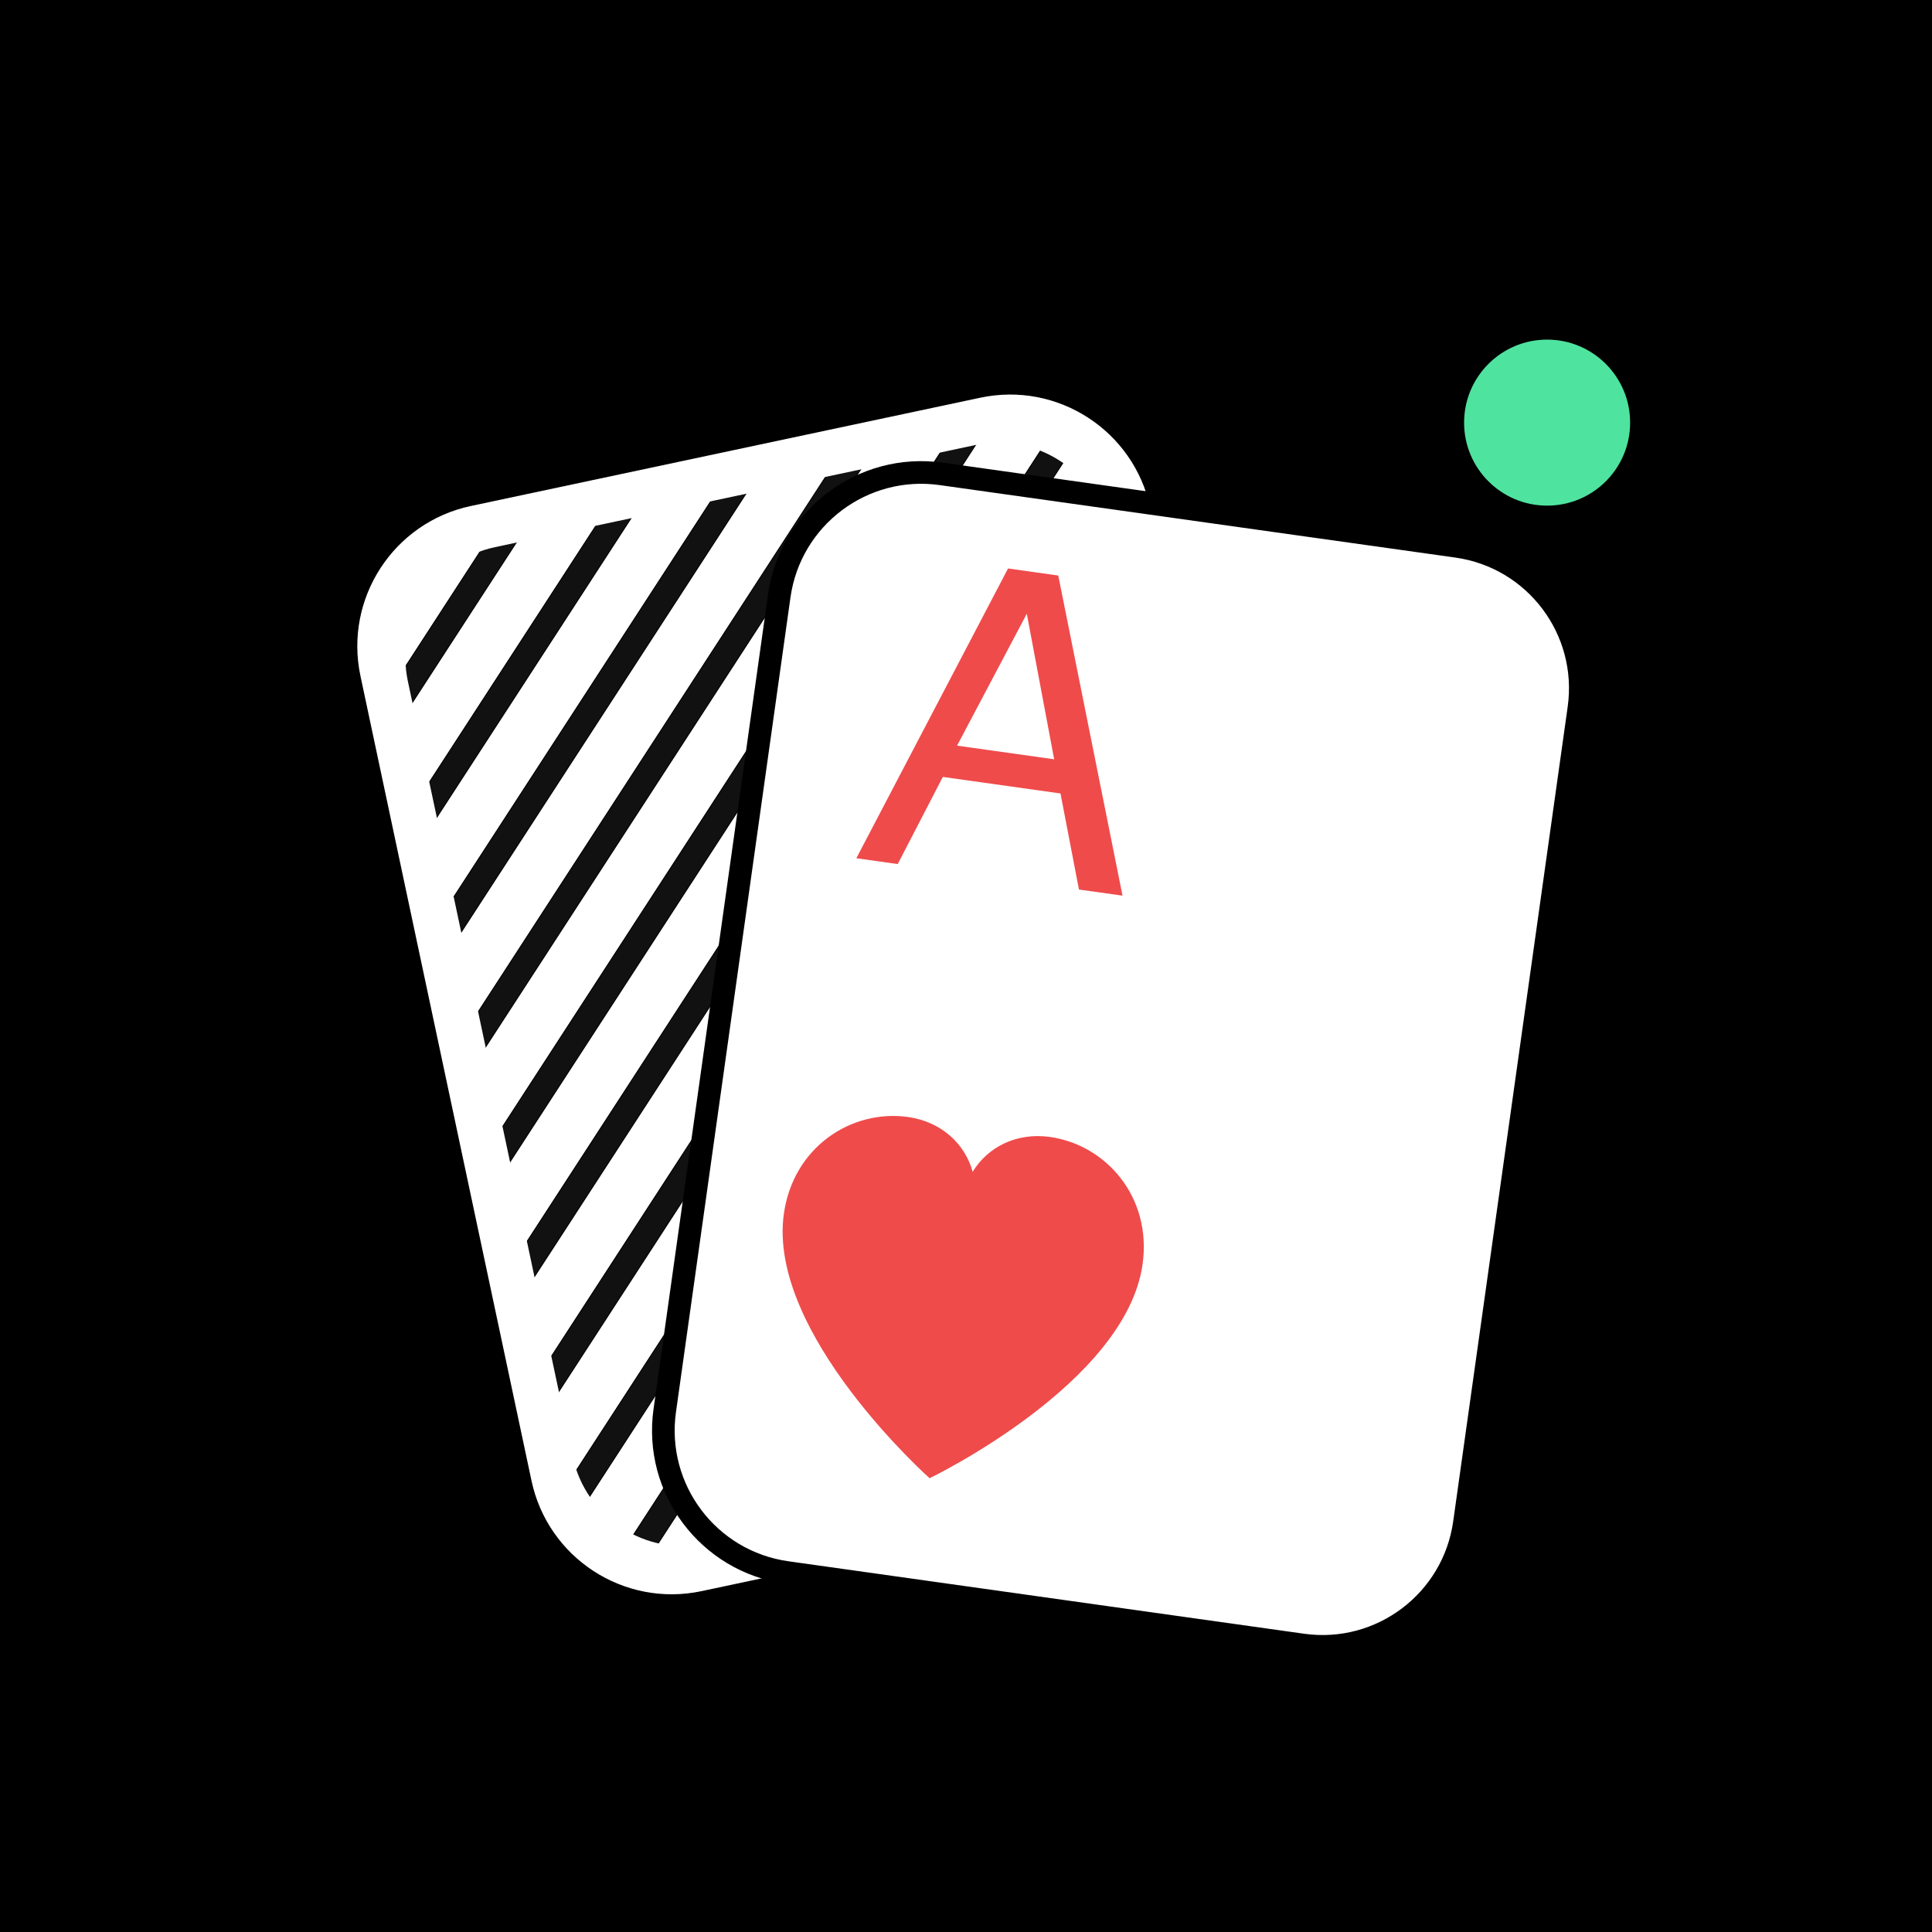
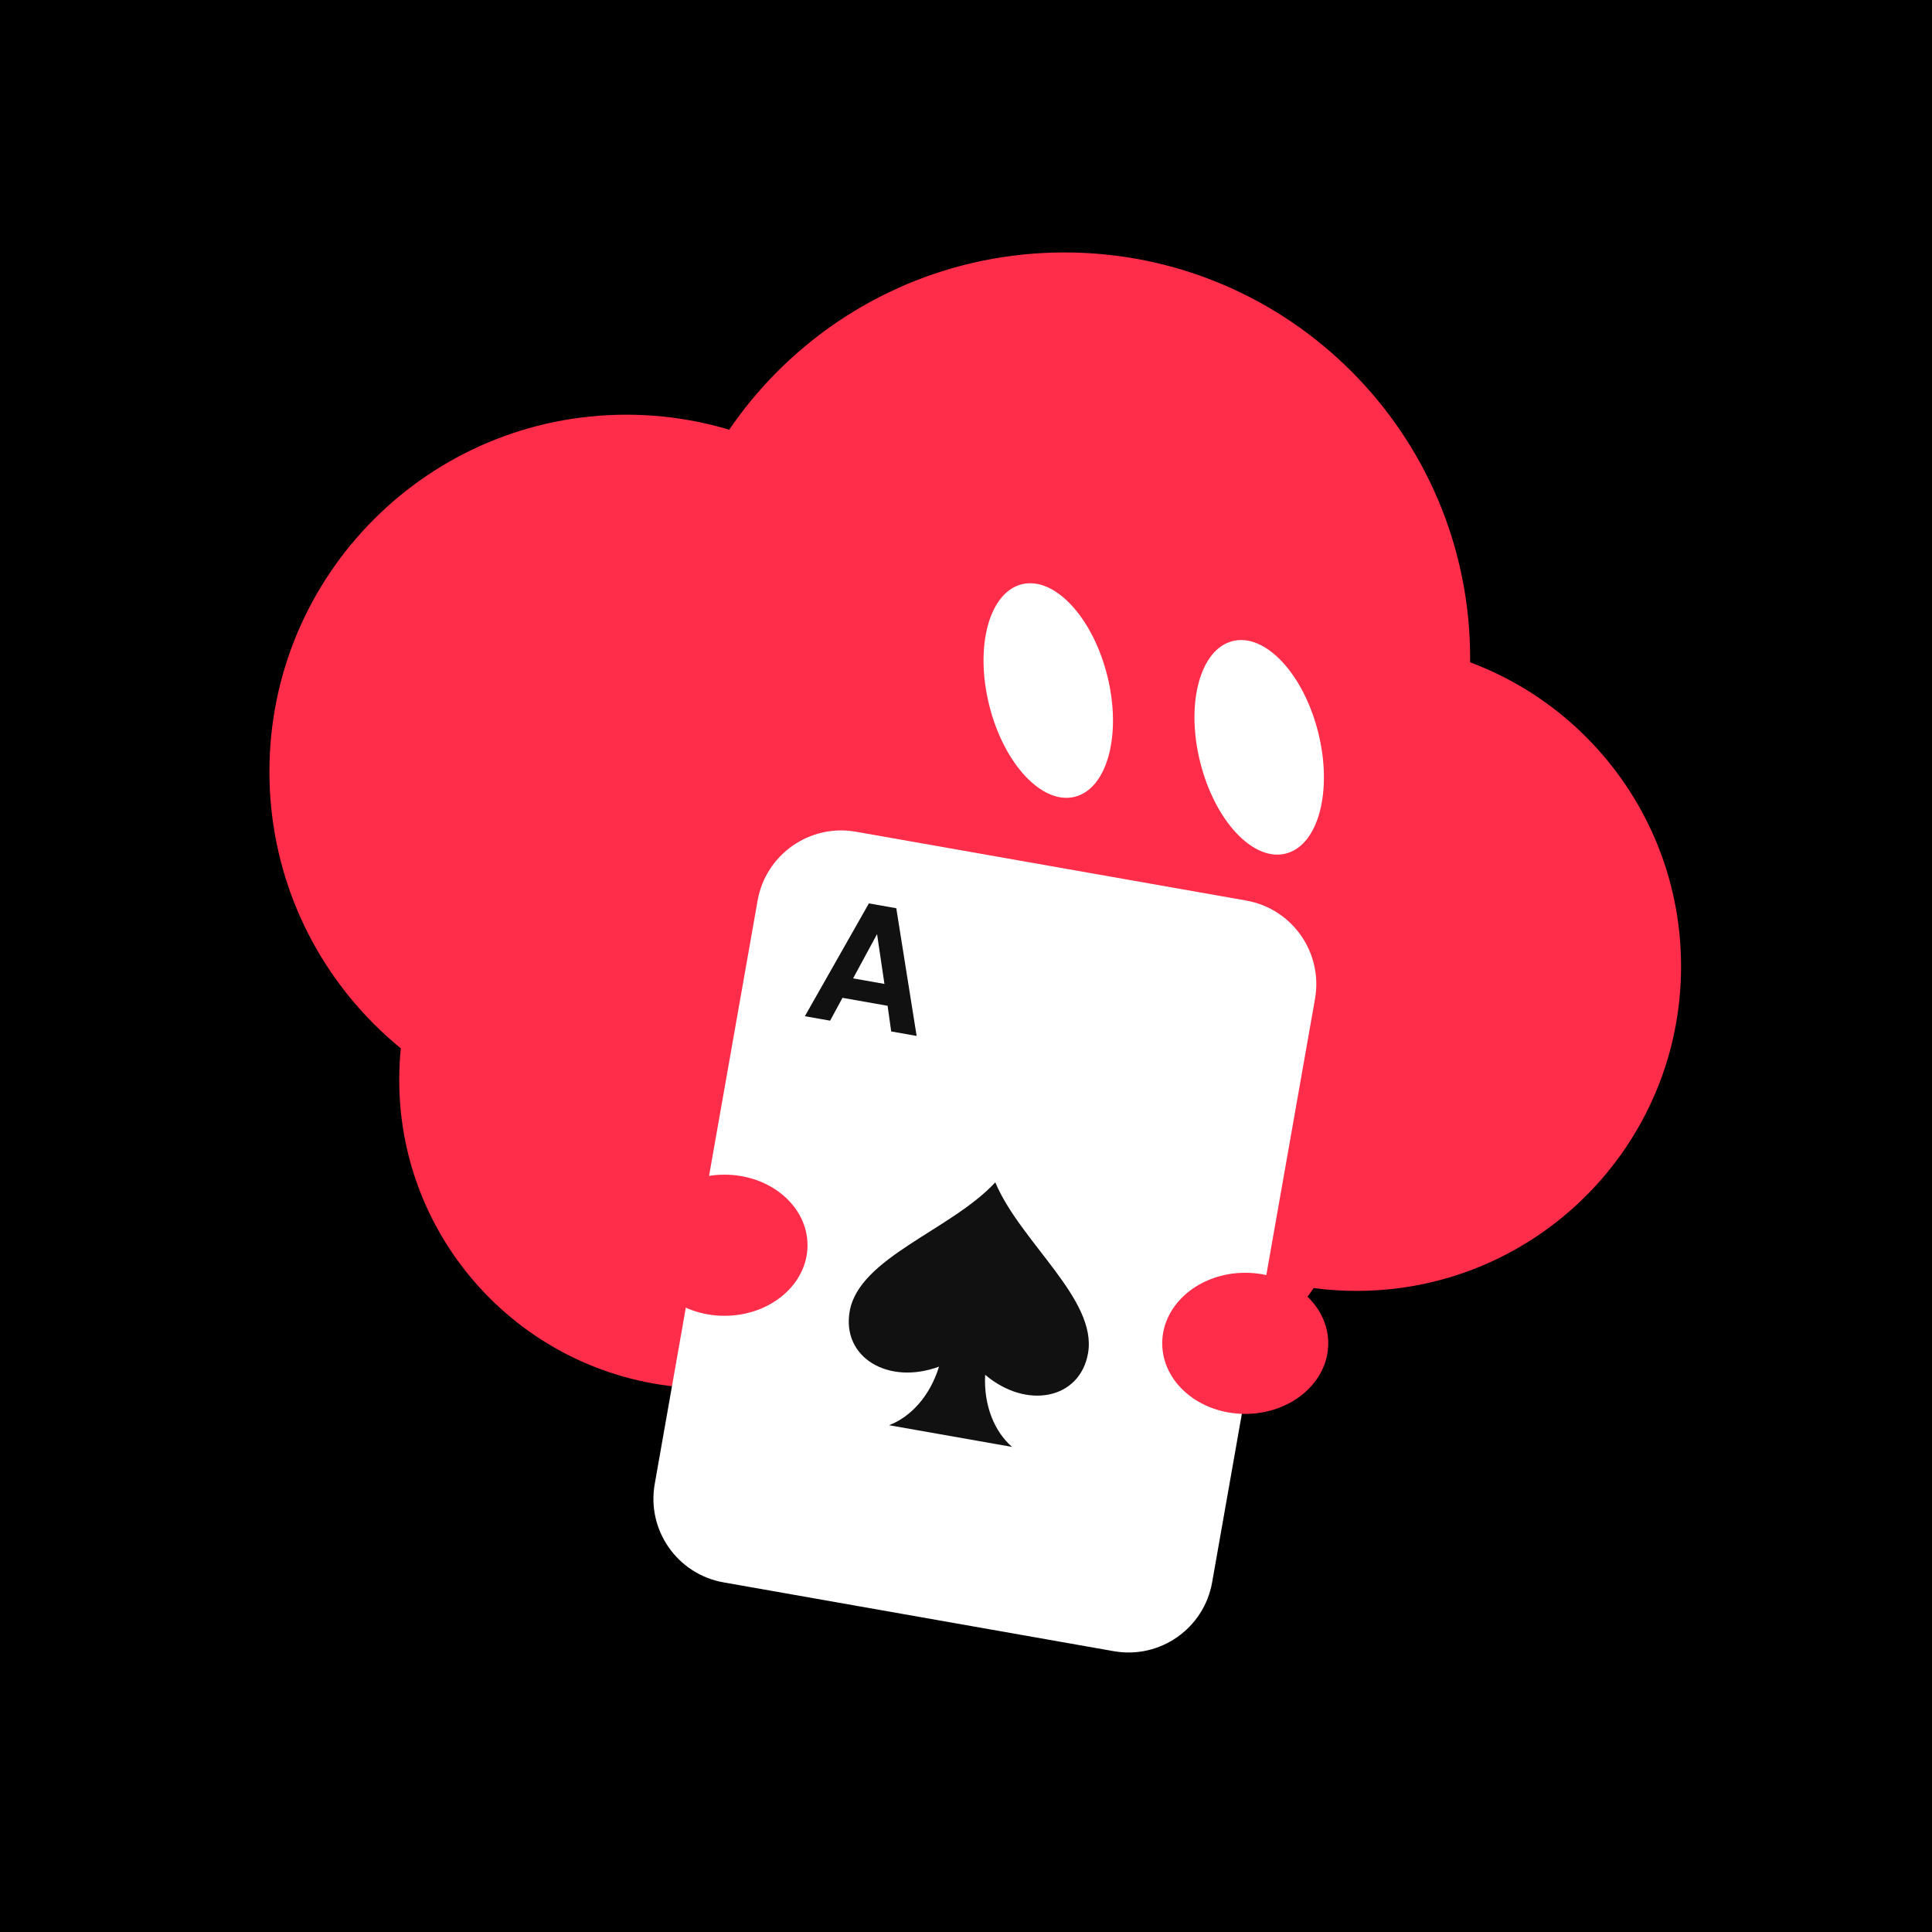
- <svg xmlns="http://www.w3.org/2000/svg" viewBox="0 0 512 512">
+ <svg xmlns="http://www.w3.org/2000/svg" viewBox="0 0 512 512" width="512" height="512">
+   <defs>
+     <pattern id="hatch" width="18" height="18" patternUnits="userSpaceOnUse" patternTransform="rotate(45)">
+       <rect width="18" height="18" fill="#d63a3a" />
+       <rect width="3.5" height="18" fill="rgba(255,255,255,.16)" />
+       <rect width="18" height="3.5" fill="rgba(255,255,255,.16)" />
+     </pattern>
+     <clipPath id="flat">
+       <rect x="-120" y="-120" width="240" height="160" />
+     </clipPath>
+   </defs>
  <rect width="512" height="512" fill="#000" />
-   <g id="art">
-     <g transform="rotate(-12 256 280)">
-       <defs>
-         <pattern id="st" width="22" height="22" patternUnits="userSpaceOnUse" patternTransform="rotate(45)">
-           <rect width="22" height="22" fill="#fff" />
-           <rect width="7" height="22" fill="#111" />
-         </pattern>
-         <clipPath id="cb">
-           <rect x="132" y="122" width="190" height="270" rx="30" />
-         </clipPath>
-       </defs>
-       <rect x="120" y="110" width="214" height="294" rx="38" fill="#fff" />
-       <rect x="132" y="122" width="190" height="270" rx="30" fill="url(#st)" clip-path="url(#cb)" />
+   <g transform="translate(252 226) rotate(0) scale(2.15)">
+     <g fill="#000" />
+     <g fill="#FF2D4A">
+       <circle cx="-40" cy="-10" r="44" />
+       <circle cx="14" cy="-24" r="50" />
+       <circle cx="50" cy="14" r="40" />
+       <circle cx="-30" cy="28" r="38" />
+       <circle cx="10" cy="30" r="42" />
+       <circle cx="0" cy="4" r="48" />
    </g>
-     <g transform="rotate(8 256 280)">
-       <rect x="190" y="128" width="214" height="294" rx="38" fill="#fff" stroke="#000" stroke-width="6" />
-       <text x="218" y="232" font-family="Helvetica, Arial, sans-serif" font-size="112" font-weight="500" fill="#ef4b4b">A</text>
-       <path d="M262 392 C 262 392 214 360 214 328 C 214 310 228 298 243 298 C 252 298 259 303 262 310 C 265 303 272 298 281 298 C 296 298 310 310 310 328 C 310 360 262 392 262 392 Z" fill="#ef4b4b" />
-     </g>
-     <circle cx="410" cy="112" r="22" fill="#4fe3a0" />
+     <ellipse cx="12" cy="-20" rx="7.5" ry="13.5" transform="rotate(-14 12 -20)" fill="#fff" />
+     <ellipse cx="38" cy="-13" rx="7.5" ry="13.5" transform="rotate(-14 38 -13)" fill="#fff" />
  </g>
+   <g transform="rotate(10 261.0 329.0)">
+     <rect x="186" y="228" width="150" height="202" rx="22.5" fill="#fff" />
+     <text x="202.5" y="278.5" font-family="Helvetica, Arial, sans-serif" font-size="44.44" font-weight="700" fill="#111">A</text>
+     <path d="M0,-62 C18,-34 62,-12 62,16 C62,40 36,50 12,36 C14,52 22,64 32,70 L-32,70 C-22,64 -14,52 -12,36 C-36,50 -62,40 -62,16 C-62,-12 -18,-34 0,-62 Z" fill="#111" transform="translate(261.0 345.16) scale(0.5172414)" />
+   </g>
+   <ellipse cx="192" cy="330" rx="22" ry="18.7" fill="#FF2D4A" />
+   <ellipse cx="330" cy="356" rx="22" ry="18.7" fill="#FF2D4A" />
</svg>
